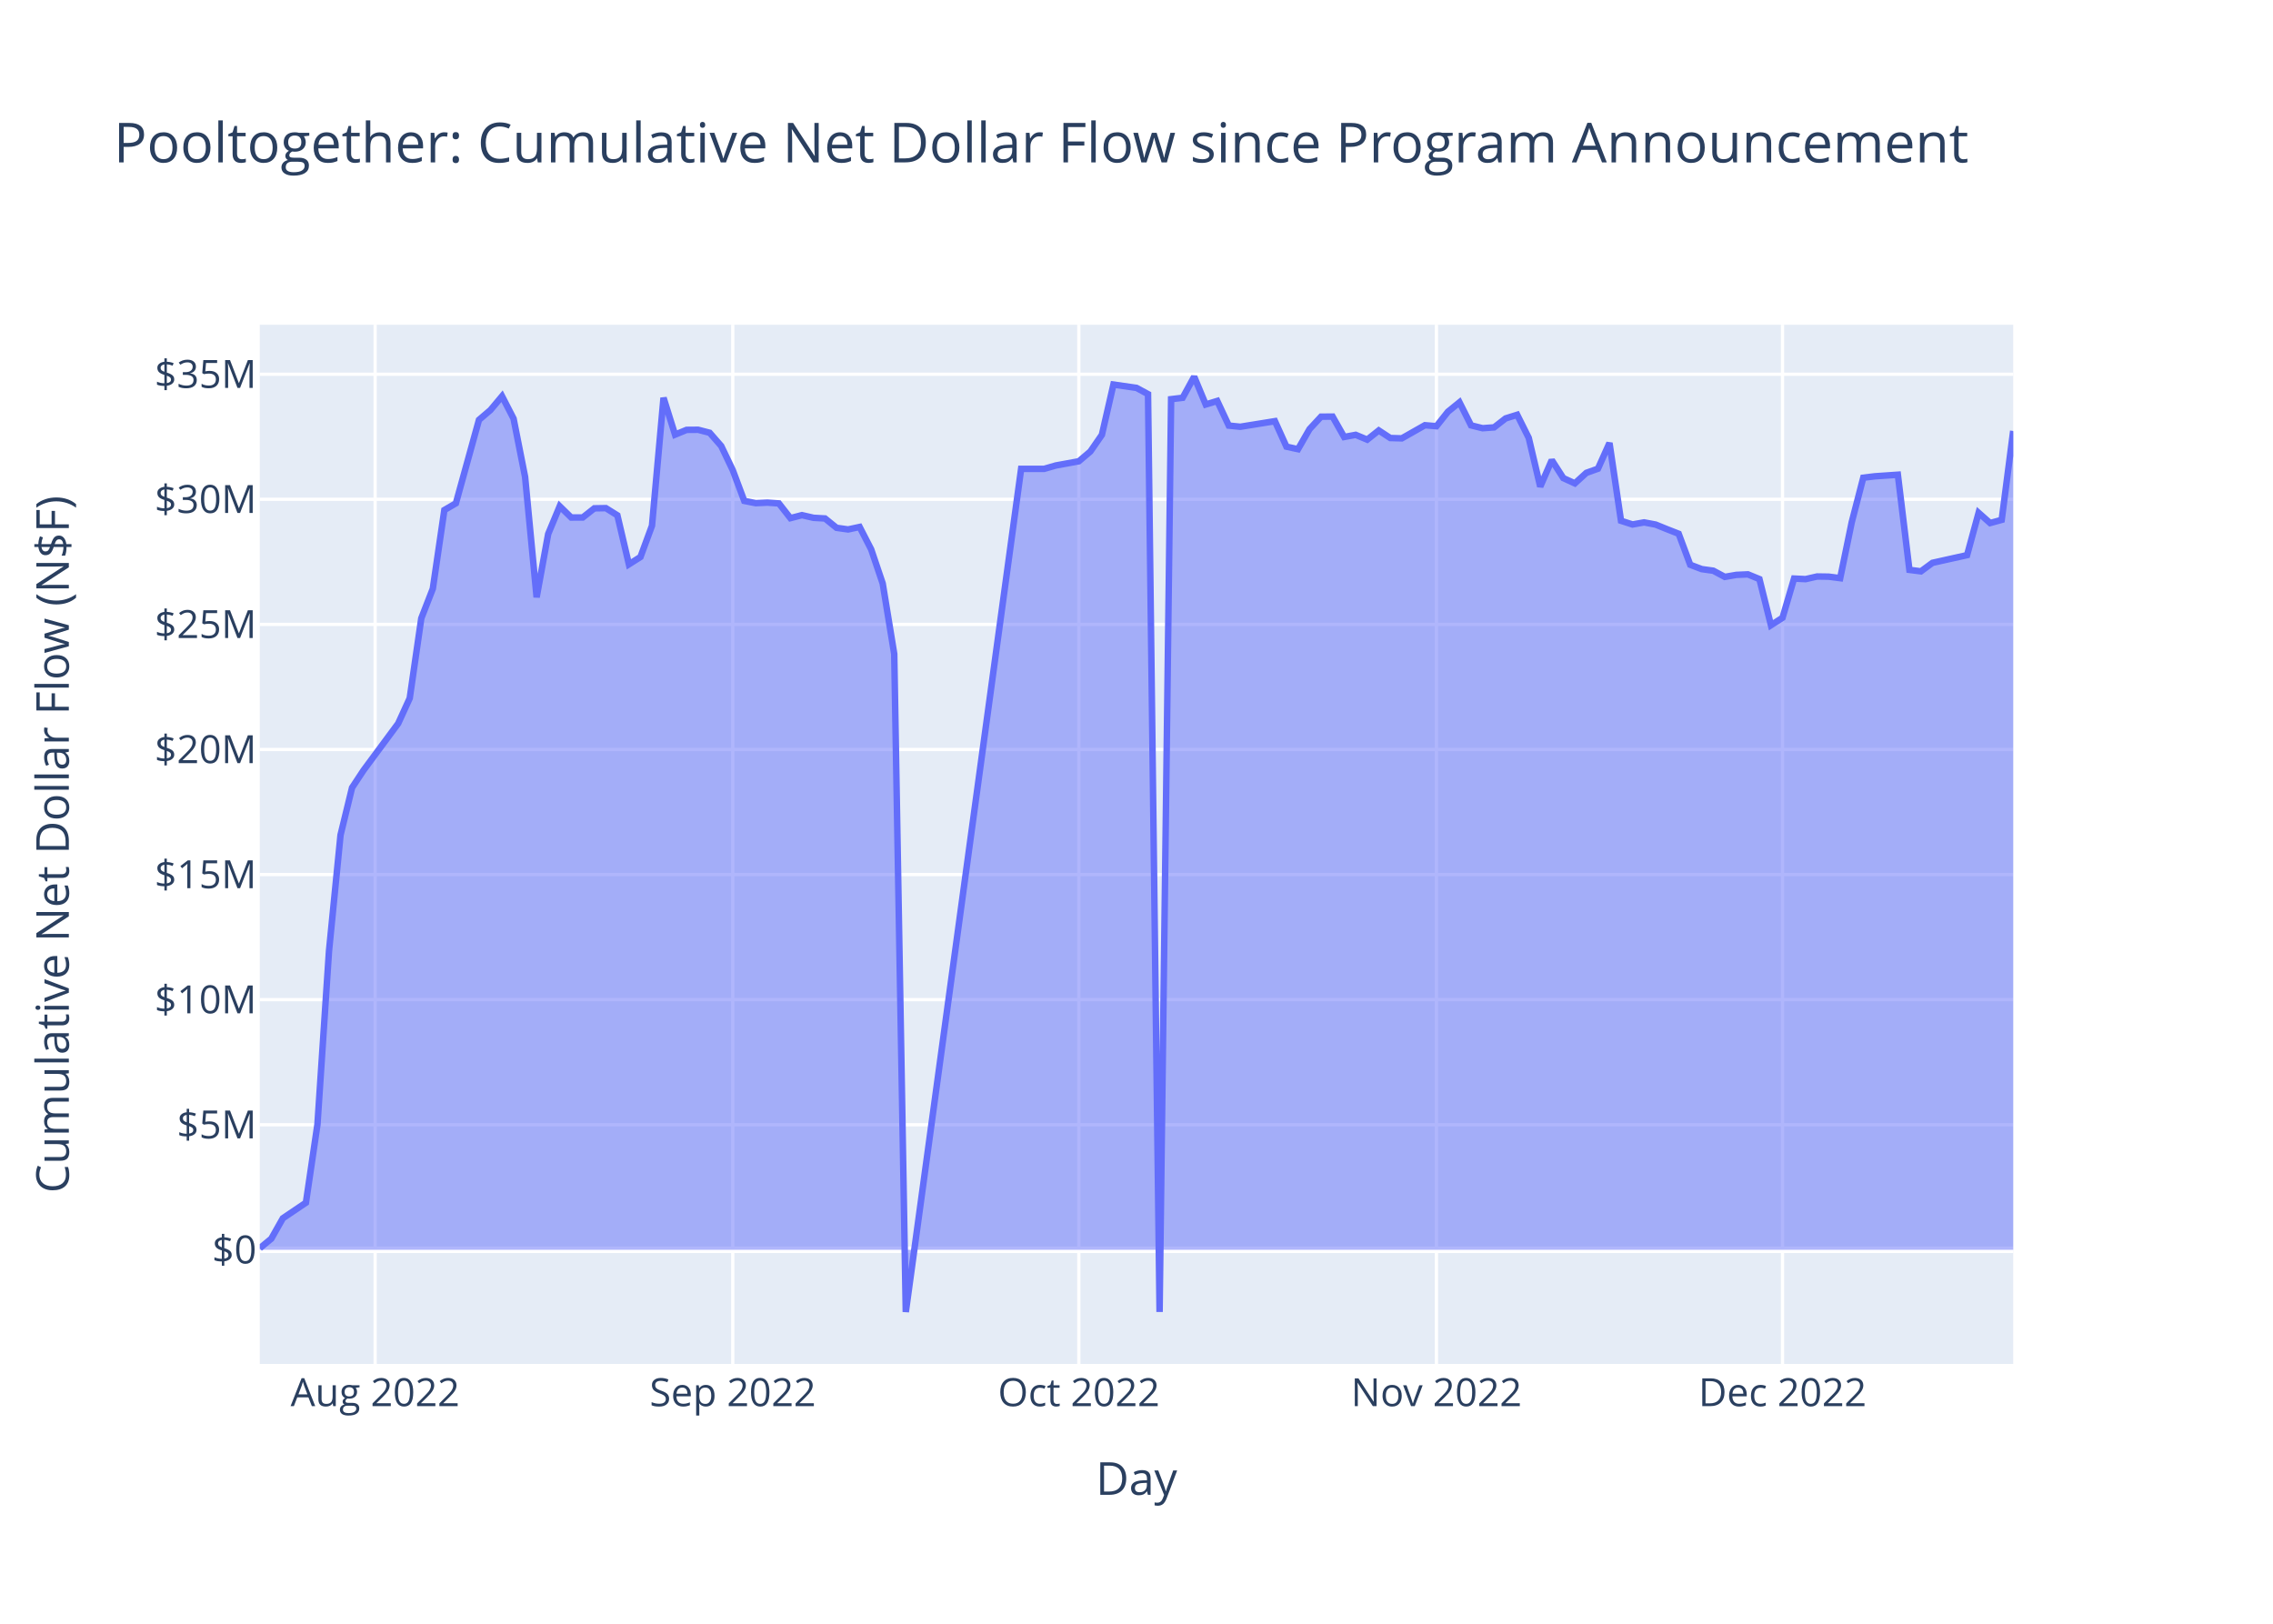
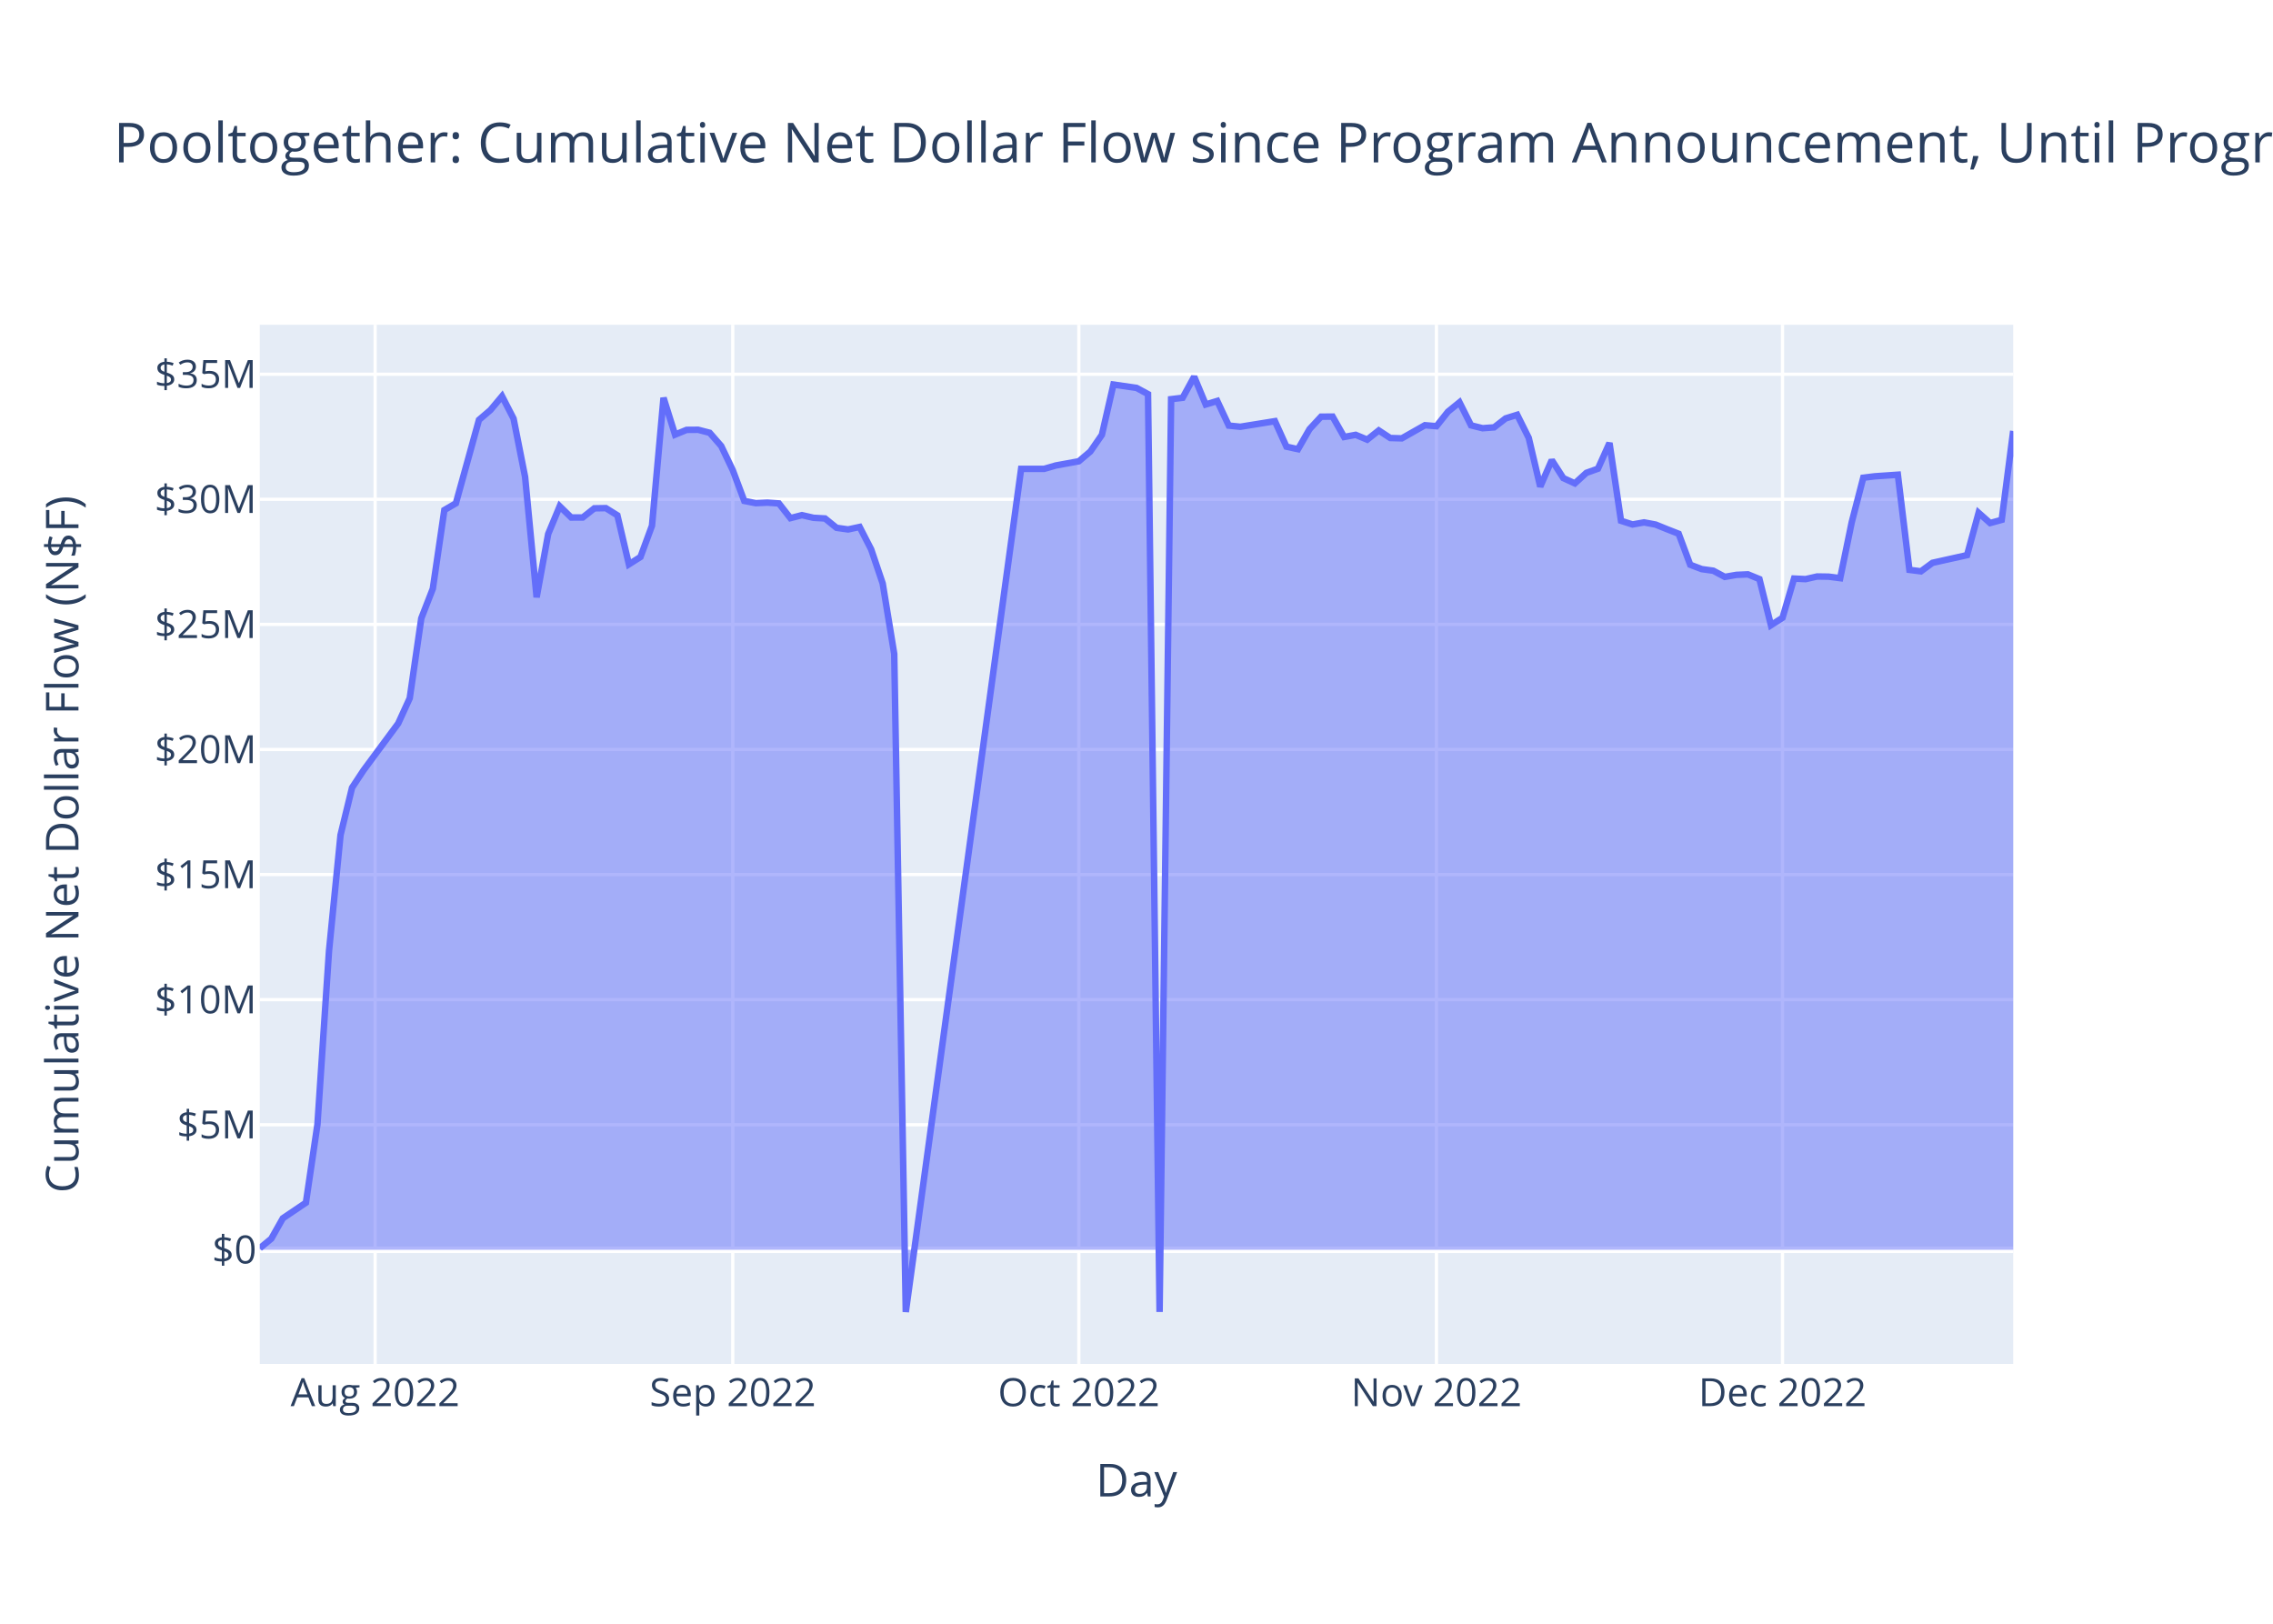
<svg xmlns="http://www.w3.org/2000/svg" class="main-svg" width="700" height="500" style="" viewBox="0 0 700 500">
  <rect x="0" y="0" width="700" height="500" style="fill: rgb(255, 255, 255); fill-opacity: 1;" />
-   <defs id="defs-e680ac">
+   <defs id="defs-22fa44">
    <g class="clips">
-       <clipPath id="clipe680acxyplot" class="plotclip">
+       <clipPath id="clip22fa44xyplot" class="plotclip">
        <rect width="540" height="320" />
      </clipPath>
-       <clipPath class="axesclip" id="clipe680acx">
+       <clipPath class="axesclip" id="clip22fa44x">
        <rect x="80" y="0" width="540" height="500" />
      </clipPath>
-       <clipPath class="axesclip" id="clipe680acy">
+       <clipPath class="axesclip" id="clip22fa44y">
        <rect x="0" y="100" width="700" height="320" />
      </clipPath>
-       <clipPath class="axesclip" id="clipe680acxy">
+       <clipPath class="axesclip" id="clip22fa44xy">
        <rect x="80" y="100" width="540" height="320" />
      </clipPath>
    </g>
    <g class="gradients" />
    <g class="patterns" />
  </defs>
  <g class="bglayer">
    <rect class="bg" x="80" y="100" width="540" height="320" style="fill: rgb(229, 236, 246); fill-opacity: 1; stroke-width: 0;" />
  </g>
  <g class="layer-below">
    <g class="imagelayer" />
    <g class="shapelayer" />
  </g>
  <g class="cartesianlayer">
    <g class="subplot xy">
      <g class="layer-subplot">
        <g class="shapelayer" />
        <g class="imagelayer" />
      </g>
      <g class="minor-gridlayer">
        <g class="x" />
        <g class="y" />
      </g>
      <g class="gridlayer">
        <g class="x">
          <path class="xgrid crisp" transform="translate(115.53,0)" d="M0,100v320" style="stroke: rgb(255, 255, 255); stroke-opacity: 1; stroke-width: 1px;" />
          <path class="xgrid crisp" transform="translate(225.66,0)" d="M0,100v320" style="stroke: rgb(255, 255, 255); stroke-opacity: 1; stroke-width: 1px;" />
          <path class="xgrid crisp" transform="translate(332.24,0)" d="M0,100v320" style="stroke: rgb(255, 255, 255); stroke-opacity: 1; stroke-width: 1px;" />
          <path class="xgrid crisp" transform="translate(442.37,0)" d="M0,100v320" style="stroke: rgb(255, 255, 255); stroke-opacity: 1; stroke-width: 1px;" />
          <path class="xgrid crisp" transform="translate(548.95,0)" d="M0,100v320" style="stroke: rgb(255, 255, 255); stroke-opacity: 1; stroke-width: 1px;" />
        </g>
        <g class="y">
          <path class="ygrid crisp" transform="translate(0,346.34)" d="M80,0h540" style="stroke: rgb(255, 255, 255); stroke-opacity: 1; stroke-width: 1px;" />
          <path class="ygrid crisp" transform="translate(0,307.82)" d="M80,0h540" style="stroke: rgb(255, 255, 255); stroke-opacity: 1; stroke-width: 1px;" />
          <path class="ygrid crisp" transform="translate(0,269.3)" d="M80,0h540" style="stroke: rgb(255, 255, 255); stroke-opacity: 1; stroke-width: 1px;" />
          <path class="ygrid crisp" transform="translate(0,230.79)" d="M80,0h540" style="stroke: rgb(255, 255, 255); stroke-opacity: 1; stroke-width: 1px;" />
          <path class="ygrid crisp" transform="translate(0,192.27)" d="M80,0h540" style="stroke: rgb(255, 255, 255); stroke-opacity: 1; stroke-width: 1px;" />
          <path class="ygrid crisp" transform="translate(0,153.75)" d="M80,0h540" style="stroke: rgb(255, 255, 255); stroke-opacity: 1; stroke-width: 1px;" />
          <path class="ygrid crisp" transform="translate(0,115.24)" d="M80,0h540" style="stroke: rgb(255, 255, 255); stroke-opacity: 1; stroke-width: 1px;" />
        </g>
      </g>
      <g class="zerolinelayer">
        <path class="yzl zl crisp" transform="translate(0,384.85)" d="M80,0h540" style="stroke: rgb(255, 255, 255); stroke-opacity: 1; stroke-width: 2px;" />
      </g>
      <path class="xlines-below" />
      <path class="ylines-below" />
      <g class="overlines-below" />
      <g class="xaxislayer-below" />
      <g class="yaxislayer-below" />
      <g class="overaxes-below" />
-       <g class="plot" transform="translate(80,100)" clip-path="url(#clipe680acxyplot)">
+       <g class="plot" transform="translate(80,100)" clip-path="url(#clip22fa44xyplot)">
        <g class="scatterlayer mlayer">
-           <g class="trace scatter trace6ca9a3" style="stroke-miterlimit: 2;">
+           <g class="trace scatter tracede8df8" style="stroke-miterlimit: 2;">
            <g class="fills">
              <g>
                <path class="js-fill" d="M540,284.85L0,284.85L0,284.37L3.55,281.43L7.11,275.14L14.21,270.35L17.76,246.27L21.32,192.85L24.87,157.13L28.42,142.55L31.97,137.17L42.63,122.77L46.18,115L49.74,90.4L53.29,81.28L56.84,57.06L60.39,54.99L67.5,29.3L71.05,26.26L74.61,22.01L78.16,28.91L81.71,46.86L85.26,83.92L88.82,64.42L92.37,55.89L95.92,59.36L99.47,59.34L103.03,56.53L106.58,56.47L110.13,58.68L113.68,73.77L117.24,71.51L120.79,61.87L124.34,22.49L127.89,33.84L131.45,32.37L135,32.34L138.55,33.26L142.11,37.34L145.66,44.77L149.21,54.25L152.76,54.94L156.32,54.77L159.87,55.02L163.42,59.55L166.97,58.63L170.53,59.45L174.08,59.65L177.63,62.53L181.18,63.03L184.74,62.27L188.29,69.17L191.84,79.67L195.39,101.37L198.95,304L234.47,44.37L238.03,44.37L241.58,44.37L245.13,43.34L252.24,42.04L255.79,39.03L259.34,33.9L262.89,18.42L270,19.44L273.55,21.36L277.11,303.99L280.66,22.92L284.21,22.49L287.76,16L291.32,24.55L294.87,23.47L298.42,31.05L301.97,31.41L312.63,29.69L316.18,37.54L319.74,38.32L323.29,32.14L326.84,28.31L330.39,28.28L333.95,34.56L337.5,33.9L341.05,35.38L344.61,32.55L348.16,34.88L351.71,34.98L358.82,30.94L362.37,31.24L365.92,26.77L369.47,23.89L373.03,30.98L376.58,31.86L380.13,31.6L383.68,28.84L387.24,27.73L390.79,34.83L394.34,49.84L397.89,41.69L401.45,47.23L405,48.84L408.55,45.6L412.11,44.33L415.66,36.41L419.21,60.36L422.76,61.5L426.32,60.86L429.87,61.53L433.42,62.97L436.97,64.36L440.53,73.91L444.08,75.25L447.63,75.74L451.18,77.64L454.74,77.02L458.29,76.86L461.84,78.32L465.39,92.52L468.95,90.23L472.5,78.16L476.05,78.33L479.61,77.52L483.16,77.57L486.71,78.03L490.26,60.83L493.82,47.1L497.37,46.67L504.47,46.18L508.03,75.48L511.58,75.93L515.13,73.31L525.79,70.94L529.34,57.91L532.89,61.06L536.45,60.08L540,32.7" style="fill: rgb(99, 110, 250); fill-opacity: 0.5; stroke-width: 0;" />
              </g>
            </g>
            <g class="errorbars" />
            <g class="lines">
              <path class="js-line" d="M0,284.37L3.55,281.43L7.11,275.14L14.21,270.35L17.76,246.27L21.32,192.85L24.87,157.13L28.42,142.55L31.97,137.17L42.63,122.77L46.18,115L49.74,90.4L53.29,81.28L56.84,57.06L60.39,54.99L67.5,29.3L71.05,26.26L74.61,22.01L78.16,28.91L81.71,46.86L85.26,83.92L88.82,64.42L92.37,55.89L95.92,59.36L99.47,59.34L103.03,56.53L106.58,56.47L110.13,58.68L113.68,73.77L117.24,71.51L120.79,61.87L124.34,22.49L127.89,33.84L131.45,32.37L135,32.34L138.55,33.26L142.11,37.34L145.66,44.77L149.21,54.25L152.76,54.94L156.32,54.77L159.87,55.02L163.42,59.55L166.97,58.63L170.53,59.45L174.08,59.65L177.63,62.53L181.18,63.03L184.74,62.27L188.29,69.17L191.84,79.67L195.39,101.37L198.95,304L234.47,44.37L238.03,44.37L241.58,44.37L245.13,43.34L252.24,42.04L255.79,39.03L259.34,33.9L262.89,18.42L270,19.44L273.55,21.36L277.11,303.99L280.66,22.92L284.21,22.49L287.76,16L291.32,24.55L294.87,23.47L298.42,31.05L301.97,31.41L312.63,29.69L316.18,37.54L319.74,38.32L323.29,32.14L326.84,28.31L330.39,28.28L333.95,34.56L337.5,33.9L341.05,35.38L344.61,32.55L348.16,34.88L351.71,34.98L358.82,30.94L362.37,31.24L365.92,26.77L369.47,23.89L373.03,30.98L376.58,31.86L380.13,31.6L383.68,28.84L387.24,27.73L390.79,34.83L394.34,49.84L397.89,41.69L401.45,47.23L405,48.84L408.55,45.6L412.11,44.33L415.66,36.41L419.21,60.36L422.76,61.5L426.32,60.86L429.87,61.53L433.42,62.97L436.97,64.36L440.53,73.91L444.08,75.25L447.63,75.74L451.18,77.64L454.74,77.02L458.29,76.86L461.84,78.32L465.39,92.52L468.95,90.23L472.5,78.16L476.05,78.33L479.61,77.52L483.16,77.57L486.71,78.03L490.26,60.83L493.82,47.1L497.37,46.67L504.47,46.18L508.03,75.48L511.58,75.93L515.13,73.31L525.79,70.94L529.34,57.91L532.89,61.06L536.45,60.08L540,32.7" style="vector-effect: non-scaling-stroke; fill: none; stroke: rgb(99, 110, 250); stroke-opacity: 1; stroke-width: 2px; opacity: 1;" />
            </g>
            <g class="points" />
            <g class="text" />
          </g>
        </g>
      </g>
      <g class="overplot" />
      <path class="xlines-above crisp" d="M0,0" style="fill: none;" />
      <path class="ylines-above crisp" d="M0,0" style="fill: none;" />
      <g class="overlines-above" />
      <g class="xaxislayer-above">
        <g class="xtick">
          <text text-anchor="middle" x="0" y="433" transform="translate(115.53,0)" style="font-family: 'Open Sans', verdana, arial, sans-serif; font-size: 12px; fill: rgb(42, 63, 95); fill-opacity: 1; white-space: pre; opacity: 1;">Aug 2022</text>
        </g>
        <g class="xtick">
          <text text-anchor="middle" x="0" y="433" style="font-family: 'Open Sans', verdana, arial, sans-serif; font-size: 12px; fill: rgb(42, 63, 95); fill-opacity: 1; white-space: pre; opacity: 1;" transform="translate(225.66,0)">Sep 2022</text>
        </g>
        <g class="xtick">
          <text text-anchor="middle" x="0" y="433" style="font-family: 'Open Sans', verdana, arial, sans-serif; font-size: 12px; fill: rgb(42, 63, 95); fill-opacity: 1; white-space: pre; opacity: 1;" transform="translate(332.24,0)">Oct 2022</text>
        </g>
        <g class="xtick">
          <text text-anchor="middle" x="0" y="433" style="font-family: 'Open Sans', verdana, arial, sans-serif; font-size: 12px; fill: rgb(42, 63, 95); fill-opacity: 1; white-space: pre; opacity: 1;" transform="translate(442.37,0)">Nov 2022</text>
        </g>
        <g class="xtick">
          <text text-anchor="middle" x="0" y="433" style="font-family: 'Open Sans', verdana, arial, sans-serif; font-size: 12px; fill: rgb(42, 63, 95); fill-opacity: 1; white-space: pre; opacity: 1;" transform="translate(548.95,0)">Dec 2022</text>
        </g>
      </g>
      <g class="yaxislayer-above">
        <g class="ytick">
          <text text-anchor="end" x="79" y="4.2" transform="translate(0,384.85)" style="font-family: 'Open Sans', verdana, arial, sans-serif; font-size: 12px; fill: rgb(42, 63, 95); fill-opacity: 1; white-space: pre; opacity: 1;">$0</text>
        </g>
        <g class="ytick">
          <text text-anchor="end" x="79" y="4.2" style="font-family: 'Open Sans', verdana, arial, sans-serif; font-size: 12px; fill: rgb(42, 63, 95); fill-opacity: 1; white-space: pre; opacity: 1;" transform="translate(0,346.34)">$5M</text>
        </g>
        <g class="ytick">
          <text text-anchor="end" x="79" y="4.2" style="font-family: 'Open Sans', verdana, arial, sans-serif; font-size: 12px; fill: rgb(42, 63, 95); fill-opacity: 1; white-space: pre; opacity: 1;" transform="translate(0,307.82)">$10M</text>
        </g>
        <g class="ytick">
          <text text-anchor="end" x="79" y="4.2" style="font-family: 'Open Sans', verdana, arial, sans-serif; font-size: 12px; fill: rgb(42, 63, 95); fill-opacity: 1; white-space: pre; opacity: 1;" transform="translate(0,269.3)">$15M</text>
        </g>
        <g class="ytick">
          <text text-anchor="end" x="79" y="4.2" style="font-family: 'Open Sans', verdana, arial, sans-serif; font-size: 12px; fill: rgb(42, 63, 95); fill-opacity: 1; white-space: pre; opacity: 1;" transform="translate(0,230.79)">$20M</text>
        </g>
        <g class="ytick">
          <text text-anchor="end" x="79" y="4.2" style="font-family: 'Open Sans', verdana, arial, sans-serif; font-size: 12px; fill: rgb(42, 63, 95); fill-opacity: 1; white-space: pre; opacity: 1;" transform="translate(0,192.27)">$25M</text>
        </g>
        <g class="ytick">
          <text text-anchor="end" x="79" y="4.2" style="font-family: 'Open Sans', verdana, arial, sans-serif; font-size: 12px; fill: rgb(42, 63, 95); fill-opacity: 1; white-space: pre; opacity: 1;" transform="translate(0,153.75)">$30M</text>
        </g>
        <g class="ytick">
          <text text-anchor="end" x="79" y="4.2" style="font-family: 'Open Sans', verdana, arial, sans-serif; font-size: 12px; fill: rgb(42, 63, 95); fill-opacity: 1; white-space: pre; opacity: 1;" transform="translate(0,115.24)">$35M</text>
        </g>
      </g>
      <g class="overaxes-above" />
    </g>
  </g>
  <g class="polarlayer" />
  <g class="smithlayer" />
  <g class="ternarylayer" />
  <g class="geolayer" />
  <g class="funnelarealayer" />
  <g class="pielayer" />
  <g class="iciclelayer" />
  <g class="treemaplayer" />
  <g class="sunburstlayer" />
  <g class="glimages" />
-   <defs id="topdefs-e680ac">
+   <defs id="topdefs-22fa44">
    <g class="clips" />
  </defs>
  <g class="layer-above">
    <g class="imagelayer" />
    <g class="shapelayer" />
  </g>
  <g class="infolayer">
    <g class="g-gtitle">
-       <text class="gtitle" x="35" y="50" text-anchor="start" dy="0em" style="font-family: 'Open Sans', verdana, arial, sans-serif; font-size: 17px; fill: rgb(42, 63, 95); opacity: 1; font-weight: normal; white-space: pre;">Pooltogether: Cumulative Net Dollar Flow since Program Announcement</text>
+       <text class="gtitle" x="35" y="50" text-anchor="start" dy="0em" style="font-family: 'Open Sans', verdana, arial, sans-serif; font-size: 17px; fill: rgb(42, 63, 95); opacity: 1; font-weight: normal; white-space: pre;">Pooltogether: Cumulative Net Dollar Flow since Program Announcement, Until Program End + 30 Days</text>
    </g>
    <g class="g-xtitle">
-       <text class="xtitle" x="350" y="460.3" text-anchor="middle" style="font-family: 'Open Sans', verdana, arial, sans-serif; font-size: 14px; fill: rgb(42, 63, 95); opacity: 1; font-weight: normal; white-space: pre;">Day</text>
+       <text class="xtitle" x="350" y="460.8" text-anchor="middle" style="font-family: 'Open Sans', verdana, arial, sans-serif; font-size: 14px; fill: rgb(42, 63, 95); opacity: 1; font-weight: normal; white-space: pre;">Day</text>
    </g>
    <g class="g-ytitle">
-       <text class="ytitle" transform="rotate(-90,21.2,260)" x="21.2" y="260" text-anchor="middle" style="font-family: 'Open Sans', verdana, arial, sans-serif; font-size: 14px; fill: rgb(42, 63, 95); opacity: 1; font-weight: normal; white-space: pre;">Cumulative Net Dollar Flow (N$F)</text>
+       <text class="ytitle" transform="rotate(-90,24.16875,260)" x="24.169" y="260" text-anchor="middle" style="font-family: 'Open Sans', verdana, arial, sans-serif; font-size: 14px; fill: rgb(42, 63, 95); opacity: 1; font-weight: normal; white-space: pre;">Cumulative Net Dollar Flow (N$F)</text>
    </g>
  </g>
</svg>
